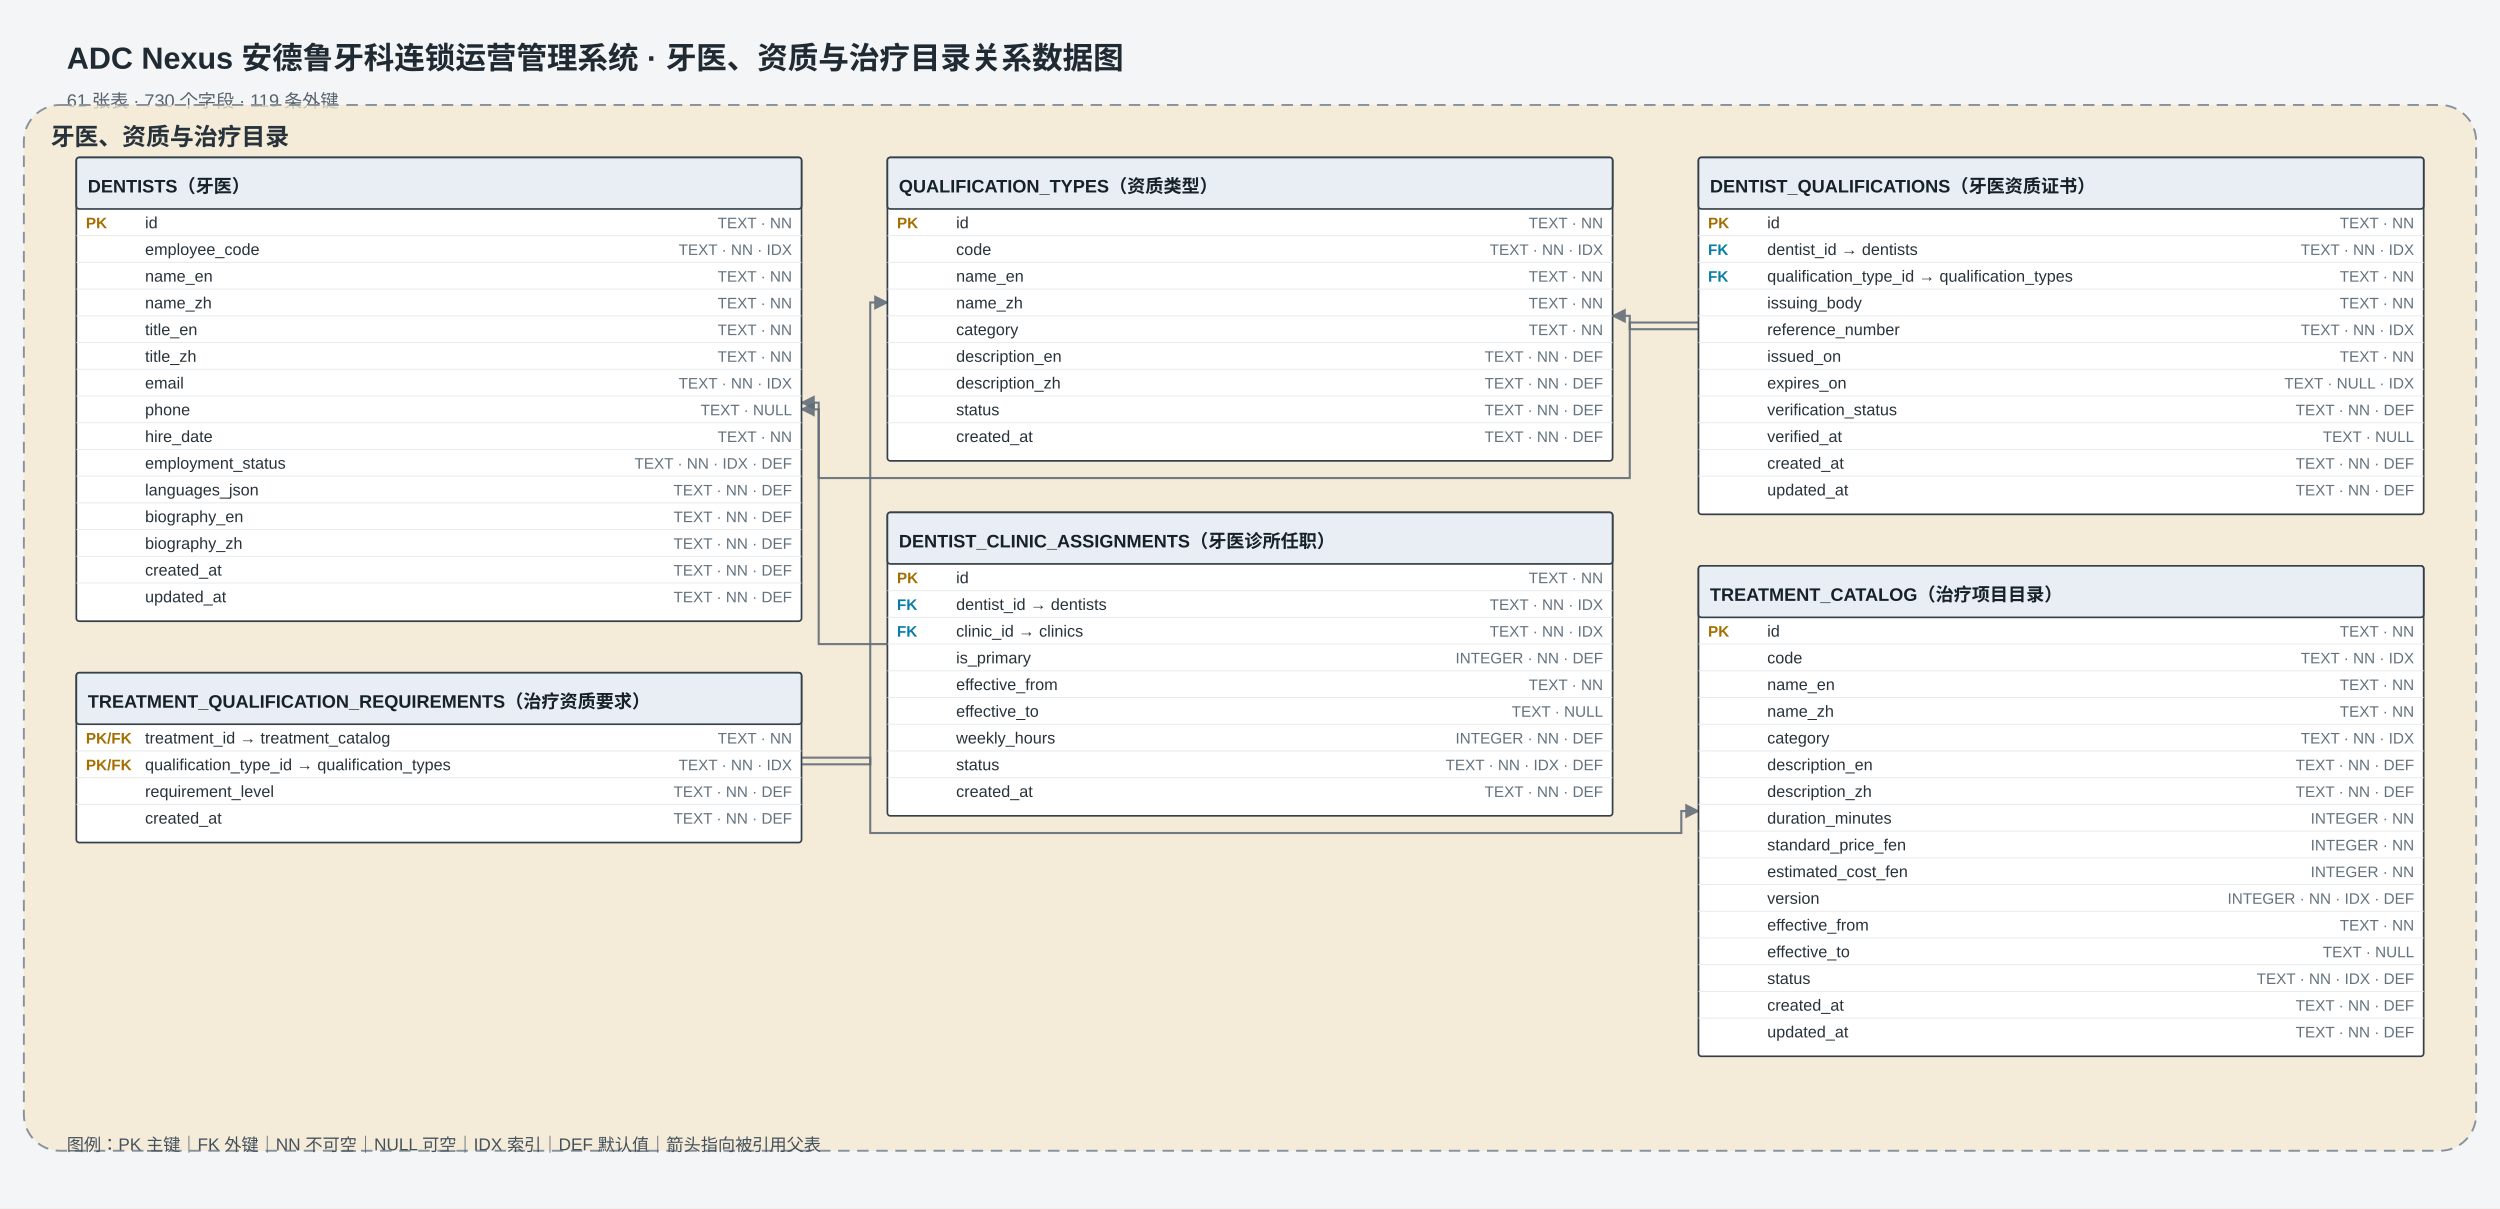
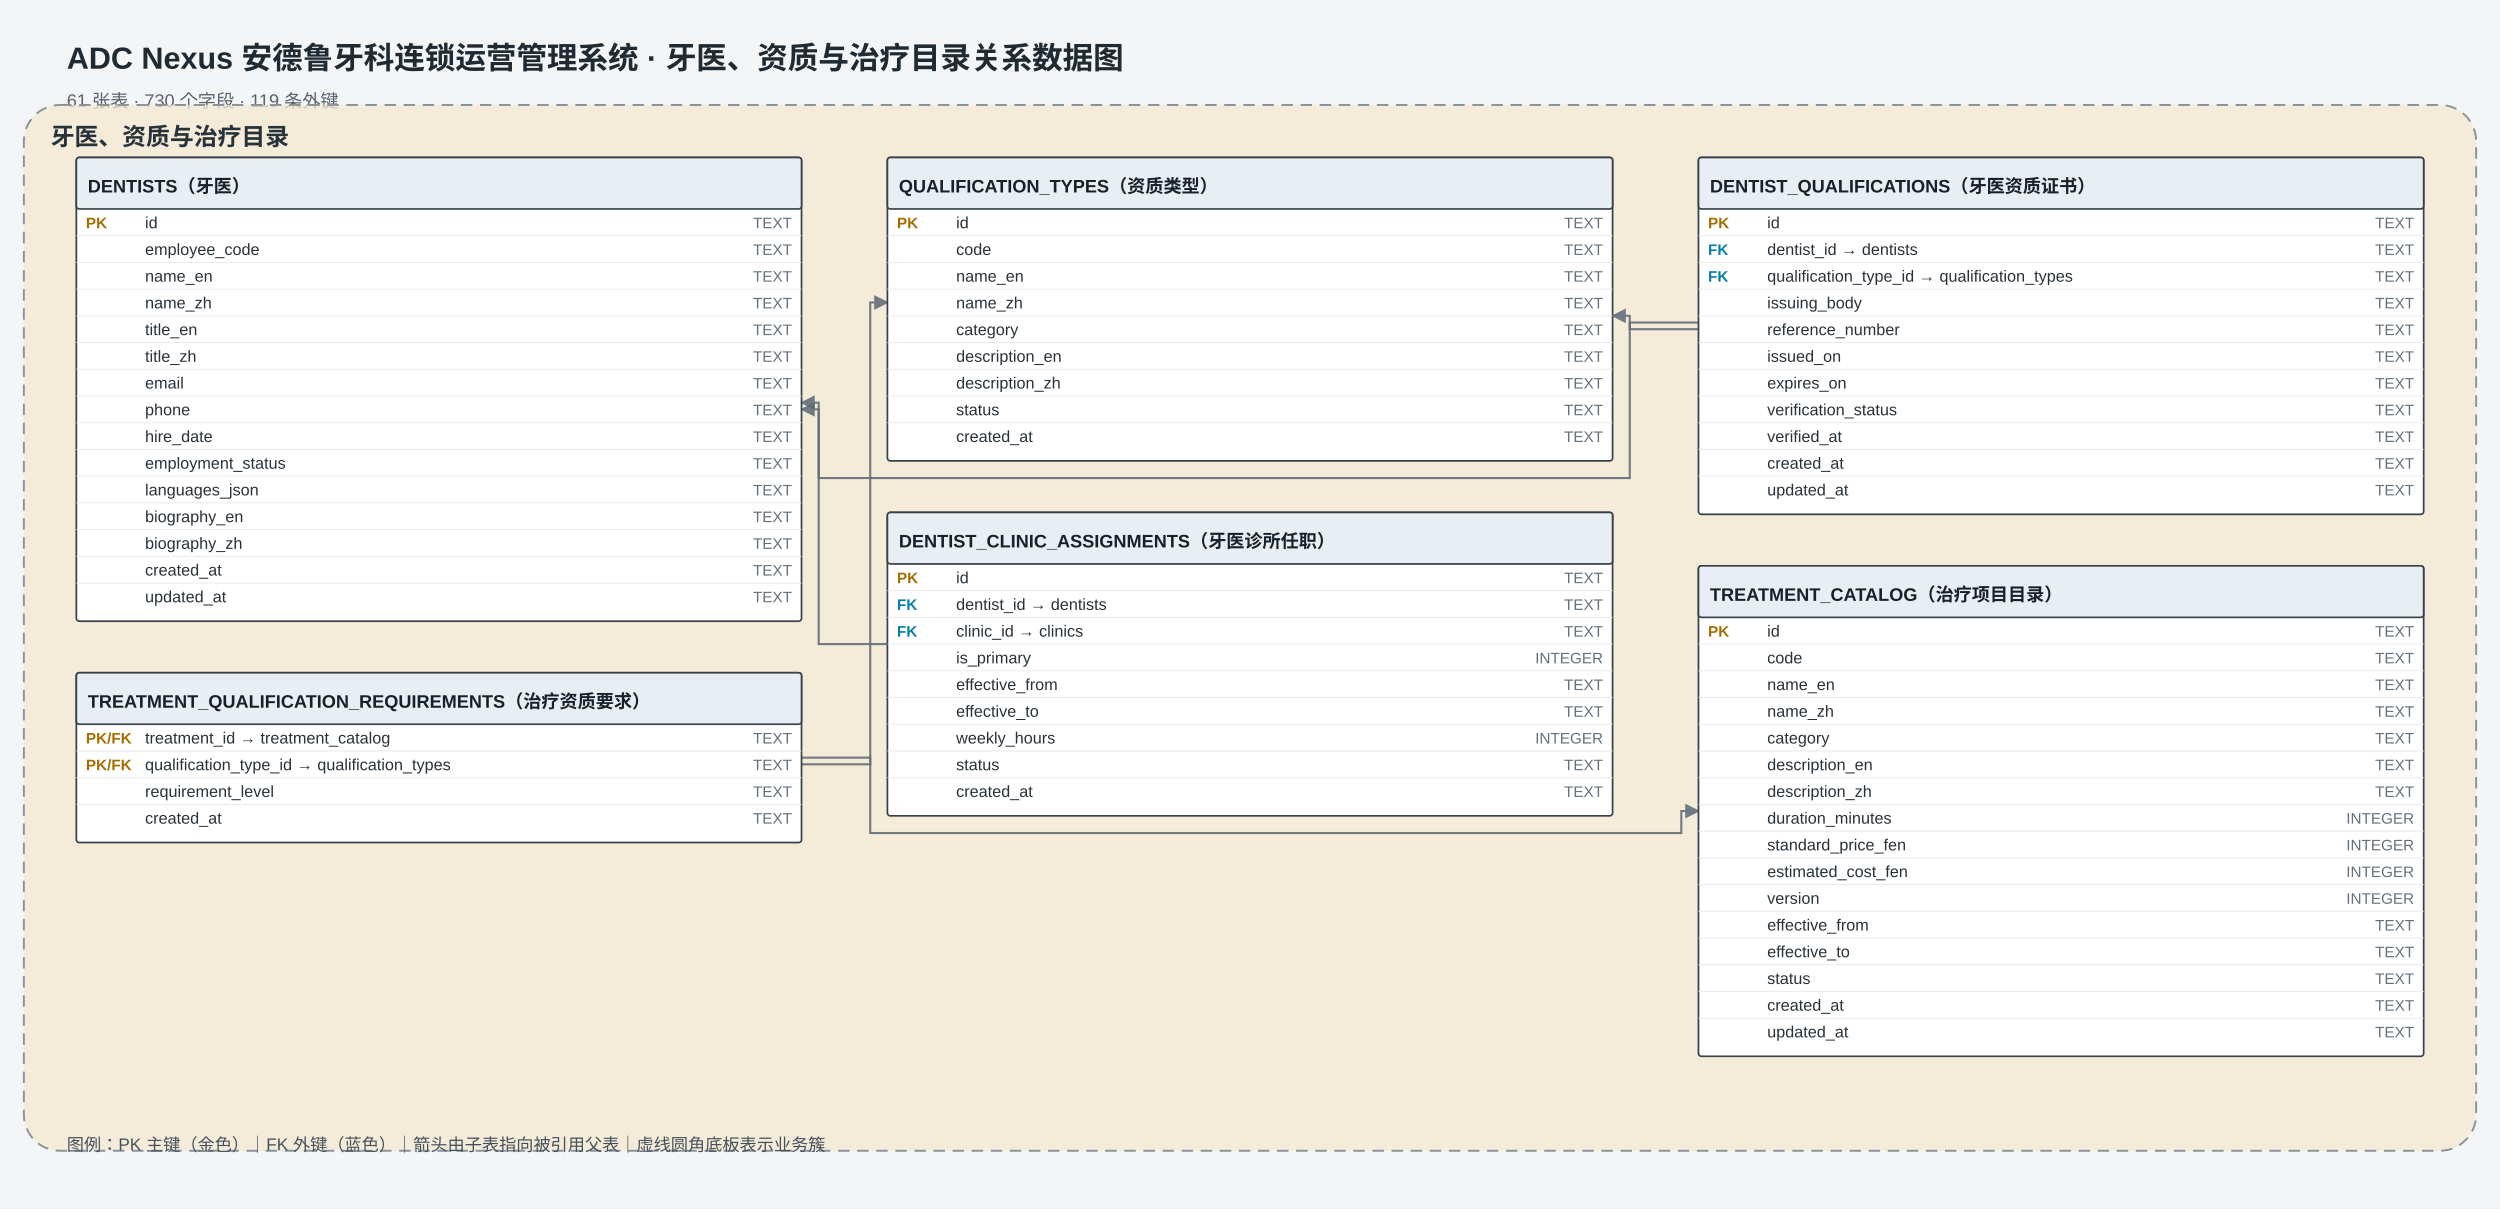
<svg xmlns="http://www.w3.org/2000/svg" width="2620px" height="1266px" viewBox="0 0 2620 1266">
  <defs>
    <marker id="arrow" viewBox="0 0 10 10" refX="9" refY="5" markerWidth="7" markerHeight="7" orient="auto-start-reverse">
      <path d="M 0 0 L 10 5 L 0 10 z" fill="#5F6B76" />
    </marker>
  </defs>
  <rect x="0" y="0" width="2620" height="1266" fill="#F4F5F6" />
  <text x="70.0" y="72.0" font-family="Arial,Microsoft YaHei,sans-serif" font-size="32" font-weight="700" fill="#1F2A33" text-anchor="start">ADC Nexus 安德鲁牙科连锁运营管理系统 · 牙医、资质与治疗目录关系数据图</text>
  <text x="70.0" y="112.0" font-family="Arial,Microsoft YaHei,sans-serif" font-size="19" font-weight="400" fill="#58636D" text-anchor="start">61 张表 · 730 个字段 · 119 条外键</text>
  <rect x="25" y="110" width="2570" height="1096" rx="38" fill="#F5E8CF" fill-opacity="0.72" stroke="#87929B" stroke-width="2" stroke-dasharray="12 8" />
  <text x="53.0" y="152.0" font-family="Arial,Microsoft YaHei,sans-serif" font-size="25" font-weight="700" fill="#27323A" text-anchor="start">牙医、资质与治疗目录</text>
  <polyline points="930.0,675.0 858.0,675.0 858.0,429.0 840.0,429.0" fill="none" stroke="#5F6B76" stroke-width="2.2" opacity=".88" marker-end="url(#arrow)" />
  <polyline points="1780.0,338.0 1708.0,338.0 1708.0,501.0 858.0,501.0 858.0,422.0 840.0,422.0" fill="none" stroke="#5F6B76" stroke-width="2.2" opacity=".88" marker-end="url(#arrow)" />
  <polyline points="1780.0,345.0 1708.0,345.0 1708.0,331.0 1690.0,331.0" fill="none" stroke="#5F6B76" stroke-width="2.2" opacity=".88" marker-end="url(#arrow)" />
  <polyline points="840.0,794.0 912.0,794.0 912.0,873.0 1762.0,873.0 1762.0,850.0 1780.0,850.0" fill="none" stroke="#5F6B76" stroke-width="2.2" opacity=".88" marker-end="url(#arrow)" />
  <polyline points="840.0,801.0 912.0,801.0 912.0,317.0 930.0,317.0" fill="none" stroke="#5F6B76" stroke-width="2.2" opacity=".88" marker-end="url(#arrow)" />
  <rect x="80" y="165" width="760" height="486" rx="3" fill="#FFFFFF" stroke="#35414A" stroke-width="1.8" />
  <rect x="80" y="165" width="760" height="54" rx="3" fill="#E8EEF3" stroke="#35414A" stroke-width="1.8" />
  <text x="92.0" y="201.7" font-family="Arial,Microsoft YaHei,sans-serif" font-size="19" font-weight="700" fill="#172129" text-anchor="start">DENTISTS（牙医）</text>
  <text x="90.0" y="239.2" font-family="Arial,Microsoft YaHei,sans-serif" font-size="16" font-weight="700" fill="#A46F00" text-anchor="start">PK</text>
  <text x="152.0" y="239.2" font-family="Arial,Microsoft YaHei,sans-serif" font-size="17" font-weight="400" fill="#27323A" text-anchor="start">id</text>
-   <text x="830.0" y="239.2" font-family="Arial,Microsoft YaHei,sans-serif" font-size="16" font-weight="400" fill="#62717D" text-anchor="end">TEXT · NN</text>
+   <text x="830.0" y="239.2" font-family="Arial,Microsoft YaHei,sans-serif" font-size="16" font-weight="400" fill="#62717D" text-anchor="end">TEXT</text>
  <line x1="80" y1="247" x2="840" y2="247" stroke="#E6E9EB" stroke-width="1" />
  <text x="152.0" y="267.2" font-family="Arial,Microsoft YaHei,sans-serif" font-size="17" font-weight="400" fill="#27323A" text-anchor="start">employee_code</text>
-   <text x="830.0" y="267.2" font-family="Arial,Microsoft YaHei,sans-serif" font-size="16" font-weight="400" fill="#62717D" text-anchor="end">TEXT · NN · IDX</text>
+   <text x="830.0" y="267.2" font-family="Arial,Microsoft YaHei,sans-serif" font-size="16" font-weight="400" fill="#62717D" text-anchor="end">TEXT</text>
  <line x1="80" y1="275" x2="840" y2="275" stroke="#E6E9EB" stroke-width="1" />
  <text x="152.0" y="295.2" font-family="Arial,Microsoft YaHei,sans-serif" font-size="17" font-weight="400" fill="#27323A" text-anchor="start">name_en</text>
-   <text x="830.0" y="295.2" font-family="Arial,Microsoft YaHei,sans-serif" font-size="16" font-weight="400" fill="#62717D" text-anchor="end">TEXT · NN</text>
+   <text x="830.0" y="295.2" font-family="Arial,Microsoft YaHei,sans-serif" font-size="16" font-weight="400" fill="#62717D" text-anchor="end">TEXT</text>
  <line x1="80" y1="303" x2="840" y2="303" stroke="#E6E9EB" stroke-width="1" />
  <text x="152.0" y="323.2" font-family="Arial,Microsoft YaHei,sans-serif" font-size="17" font-weight="400" fill="#27323A" text-anchor="start">name_zh</text>
-   <text x="830.0" y="323.2" font-family="Arial,Microsoft YaHei,sans-serif" font-size="16" font-weight="400" fill="#62717D" text-anchor="end">TEXT · NN</text>
+   <text x="830.0" y="323.2" font-family="Arial,Microsoft YaHei,sans-serif" font-size="16" font-weight="400" fill="#62717D" text-anchor="end">TEXT</text>
  <line x1="80" y1="331" x2="840" y2="331" stroke="#E6E9EB" stroke-width="1" />
  <text x="152.0" y="351.2" font-family="Arial,Microsoft YaHei,sans-serif" font-size="17" font-weight="400" fill="#27323A" text-anchor="start">title_en</text>
-   <text x="830.0" y="351.2" font-family="Arial,Microsoft YaHei,sans-serif" font-size="16" font-weight="400" fill="#62717D" text-anchor="end">TEXT · NN</text>
+   <text x="830.0" y="351.2" font-family="Arial,Microsoft YaHei,sans-serif" font-size="16" font-weight="400" fill="#62717D" text-anchor="end">TEXT</text>
  <line x1="80" y1="359" x2="840" y2="359" stroke="#E6E9EB" stroke-width="1" />
  <text x="152.0" y="379.2" font-family="Arial,Microsoft YaHei,sans-serif" font-size="17" font-weight="400" fill="#27323A" text-anchor="start">title_zh</text>
-   <text x="830.0" y="379.2" font-family="Arial,Microsoft YaHei,sans-serif" font-size="16" font-weight="400" fill="#62717D" text-anchor="end">TEXT · NN</text>
+   <text x="830.0" y="379.2" font-family="Arial,Microsoft YaHei,sans-serif" font-size="16" font-weight="400" fill="#62717D" text-anchor="end">TEXT</text>
  <line x1="80" y1="387" x2="840" y2="387" stroke="#E6E9EB" stroke-width="1" />
  <text x="152.0" y="407.2" font-family="Arial,Microsoft YaHei,sans-serif" font-size="17" font-weight="400" fill="#27323A" text-anchor="start">email</text>
-   <text x="830.0" y="407.2" font-family="Arial,Microsoft YaHei,sans-serif" font-size="16" font-weight="400" fill="#62717D" text-anchor="end">TEXT · NN · IDX</text>
+   <text x="830.0" y="407.2" font-family="Arial,Microsoft YaHei,sans-serif" font-size="16" font-weight="400" fill="#62717D" text-anchor="end">TEXT</text>
  <line x1="80" y1="415" x2="840" y2="415" stroke="#E6E9EB" stroke-width="1" />
  <text x="152.0" y="435.2" font-family="Arial,Microsoft YaHei,sans-serif" font-size="17" font-weight="400" fill="#27323A" text-anchor="start">phone</text>
-   <text x="830.0" y="435.2" font-family="Arial,Microsoft YaHei,sans-serif" font-size="16" font-weight="400" fill="#62717D" text-anchor="end">TEXT · NULL</text>
+   <text x="830.0" y="435.2" font-family="Arial,Microsoft YaHei,sans-serif" font-size="16" font-weight="400" fill="#62717D" text-anchor="end">TEXT</text>
  <line x1="80" y1="443" x2="840" y2="443" stroke="#E6E9EB" stroke-width="1" />
  <text x="152.0" y="463.2" font-family="Arial,Microsoft YaHei,sans-serif" font-size="17" font-weight="400" fill="#27323A" text-anchor="start">hire_date</text>
-   <text x="830.0" y="463.2" font-family="Arial,Microsoft YaHei,sans-serif" font-size="16" font-weight="400" fill="#62717D" text-anchor="end">TEXT · NN</text>
+   <text x="830.0" y="463.2" font-family="Arial,Microsoft YaHei,sans-serif" font-size="16" font-weight="400" fill="#62717D" text-anchor="end">TEXT</text>
  <line x1="80" y1="471" x2="840" y2="471" stroke="#E6E9EB" stroke-width="1" />
  <text x="152.0" y="491.2" font-family="Arial,Microsoft YaHei,sans-serif" font-size="17" font-weight="400" fill="#27323A" text-anchor="start">employment_status</text>
-   <text x="830.0" y="491.2" font-family="Arial,Microsoft YaHei,sans-serif" font-size="16" font-weight="400" fill="#62717D" text-anchor="end">TEXT · NN · IDX · DEF</text>
+   <text x="830.0" y="491.2" font-family="Arial,Microsoft YaHei,sans-serif" font-size="16" font-weight="400" fill="#62717D" text-anchor="end">TEXT</text>
  <line x1="80" y1="499" x2="840" y2="499" stroke="#E6E9EB" stroke-width="1" />
  <text x="152.0" y="519.2" font-family="Arial,Microsoft YaHei,sans-serif" font-size="17" font-weight="400" fill="#27323A" text-anchor="start">languages_json</text>
-   <text x="830.0" y="519.2" font-family="Arial,Microsoft YaHei,sans-serif" font-size="16" font-weight="400" fill="#62717D" text-anchor="end">TEXT · NN · DEF</text>
+   <text x="830.0" y="519.2" font-family="Arial,Microsoft YaHei,sans-serif" font-size="16" font-weight="400" fill="#62717D" text-anchor="end">TEXT</text>
  <line x1="80" y1="527" x2="840" y2="527" stroke="#E6E9EB" stroke-width="1" />
  <text x="152.0" y="547.2" font-family="Arial,Microsoft YaHei,sans-serif" font-size="17" font-weight="400" fill="#27323A" text-anchor="start">biography_en</text>
-   <text x="830.0" y="547.2" font-family="Arial,Microsoft YaHei,sans-serif" font-size="16" font-weight="400" fill="#62717D" text-anchor="end">TEXT · NN · DEF</text>
+   <text x="830.0" y="547.2" font-family="Arial,Microsoft YaHei,sans-serif" font-size="16" font-weight="400" fill="#62717D" text-anchor="end">TEXT</text>
  <line x1="80" y1="555" x2="840" y2="555" stroke="#E6E9EB" stroke-width="1" />
  <text x="152.0" y="575.2" font-family="Arial,Microsoft YaHei,sans-serif" font-size="17" font-weight="400" fill="#27323A" text-anchor="start">biography_zh</text>
-   <text x="830.0" y="575.2" font-family="Arial,Microsoft YaHei,sans-serif" font-size="16" font-weight="400" fill="#62717D" text-anchor="end">TEXT · NN · DEF</text>
+   <text x="830.0" y="575.2" font-family="Arial,Microsoft YaHei,sans-serif" font-size="16" font-weight="400" fill="#62717D" text-anchor="end">TEXT</text>
  <line x1="80" y1="583" x2="840" y2="583" stroke="#E6E9EB" stroke-width="1" />
  <text x="152.0" y="603.2" font-family="Arial,Microsoft YaHei,sans-serif" font-size="17" font-weight="400" fill="#27323A" text-anchor="start">created_at</text>
-   <text x="830.0" y="603.2" font-family="Arial,Microsoft YaHei,sans-serif" font-size="16" font-weight="400" fill="#62717D" text-anchor="end">TEXT · NN · DEF</text>
+   <text x="830.0" y="603.2" font-family="Arial,Microsoft YaHei,sans-serif" font-size="16" font-weight="400" fill="#62717D" text-anchor="end">TEXT</text>
  <line x1="80" y1="611" x2="840" y2="611" stroke="#E6E9EB" stroke-width="1" />
  <text x="152.0" y="631.2" font-family="Arial,Microsoft YaHei,sans-serif" font-size="17" font-weight="400" fill="#27323A" text-anchor="start">updated_at</text>
-   <text x="830.0" y="631.2" font-family="Arial,Microsoft YaHei,sans-serif" font-size="16" font-weight="400" fill="#62717D" text-anchor="end">TEXT · NN · DEF</text>
+   <text x="830.0" y="631.2" font-family="Arial,Microsoft YaHei,sans-serif" font-size="16" font-weight="400" fill="#62717D" text-anchor="end">TEXT</text>
  <rect x="930" y="165" width="760" height="318" rx="3" fill="#FFFFFF" stroke="#35414A" stroke-width="1.8" />
  <rect x="930" y="165" width="760" height="54" rx="3" fill="#E8EEF3" stroke="#35414A" stroke-width="1.8" />
  <text x="942.0" y="201.7" font-family="Arial,Microsoft YaHei,sans-serif" font-size="19" font-weight="700" fill="#172129" text-anchor="start">QUALIFICATION_TYPES（资质类型）</text>
  <text x="940.0" y="239.2" font-family="Arial,Microsoft YaHei,sans-serif" font-size="16" font-weight="700" fill="#A46F00" text-anchor="start">PK</text>
  <text x="1002.0" y="239.2" font-family="Arial,Microsoft YaHei,sans-serif" font-size="17" font-weight="400" fill="#27323A" text-anchor="start">id</text>
-   <text x="1680.0" y="239.2" font-family="Arial,Microsoft YaHei,sans-serif" font-size="16" font-weight="400" fill="#62717D" text-anchor="end">TEXT · NN</text>
+   <text x="1680.0" y="239.2" font-family="Arial,Microsoft YaHei,sans-serif" font-size="16" font-weight="400" fill="#62717D" text-anchor="end">TEXT</text>
  <line x1="930" y1="247" x2="1690" y2="247" stroke="#E6E9EB" stroke-width="1" />
  <text x="1002.0" y="267.2" font-family="Arial,Microsoft YaHei,sans-serif" font-size="17" font-weight="400" fill="#27323A" text-anchor="start">code</text>
-   <text x="1680.0" y="267.2" font-family="Arial,Microsoft YaHei,sans-serif" font-size="16" font-weight="400" fill="#62717D" text-anchor="end">TEXT · NN · IDX</text>
+   <text x="1680.0" y="267.2" font-family="Arial,Microsoft YaHei,sans-serif" font-size="16" font-weight="400" fill="#62717D" text-anchor="end">TEXT</text>
  <line x1="930" y1="275" x2="1690" y2="275" stroke="#E6E9EB" stroke-width="1" />
  <text x="1002.0" y="295.2" font-family="Arial,Microsoft YaHei,sans-serif" font-size="17" font-weight="400" fill="#27323A" text-anchor="start">name_en</text>
-   <text x="1680.0" y="295.2" font-family="Arial,Microsoft YaHei,sans-serif" font-size="16" font-weight="400" fill="#62717D" text-anchor="end">TEXT · NN</text>
+   <text x="1680.0" y="295.2" font-family="Arial,Microsoft YaHei,sans-serif" font-size="16" font-weight="400" fill="#62717D" text-anchor="end">TEXT</text>
  <line x1="930" y1="303" x2="1690" y2="303" stroke="#E6E9EB" stroke-width="1" />
  <text x="1002.0" y="323.2" font-family="Arial,Microsoft YaHei,sans-serif" font-size="17" font-weight="400" fill="#27323A" text-anchor="start">name_zh</text>
-   <text x="1680.0" y="323.2" font-family="Arial,Microsoft YaHei,sans-serif" font-size="16" font-weight="400" fill="#62717D" text-anchor="end">TEXT · NN</text>
+   <text x="1680.0" y="323.2" font-family="Arial,Microsoft YaHei,sans-serif" font-size="16" font-weight="400" fill="#62717D" text-anchor="end">TEXT</text>
  <line x1="930" y1="331" x2="1690" y2="331" stroke="#E6E9EB" stroke-width="1" />
  <text x="1002.0" y="351.2" font-family="Arial,Microsoft YaHei,sans-serif" font-size="17" font-weight="400" fill="#27323A" text-anchor="start">category</text>
-   <text x="1680.0" y="351.2" font-family="Arial,Microsoft YaHei,sans-serif" font-size="16" font-weight="400" fill="#62717D" text-anchor="end">TEXT · NN</text>
+   <text x="1680.0" y="351.2" font-family="Arial,Microsoft YaHei,sans-serif" font-size="16" font-weight="400" fill="#62717D" text-anchor="end">TEXT</text>
  <line x1="930" y1="359" x2="1690" y2="359" stroke="#E6E9EB" stroke-width="1" />
  <text x="1002.0" y="379.2" font-family="Arial,Microsoft YaHei,sans-serif" font-size="17" font-weight="400" fill="#27323A" text-anchor="start">description_en</text>
-   <text x="1680.0" y="379.2" font-family="Arial,Microsoft YaHei,sans-serif" font-size="16" font-weight="400" fill="#62717D" text-anchor="end">TEXT · NN · DEF</text>
+   <text x="1680.0" y="379.2" font-family="Arial,Microsoft YaHei,sans-serif" font-size="16" font-weight="400" fill="#62717D" text-anchor="end">TEXT</text>
  <line x1="930" y1="387" x2="1690" y2="387" stroke="#E6E9EB" stroke-width="1" />
  <text x="1002.0" y="407.2" font-family="Arial,Microsoft YaHei,sans-serif" font-size="17" font-weight="400" fill="#27323A" text-anchor="start">description_zh</text>
-   <text x="1680.0" y="407.2" font-family="Arial,Microsoft YaHei,sans-serif" font-size="16" font-weight="400" fill="#62717D" text-anchor="end">TEXT · NN · DEF</text>
+   <text x="1680.0" y="407.2" font-family="Arial,Microsoft YaHei,sans-serif" font-size="16" font-weight="400" fill="#62717D" text-anchor="end">TEXT</text>
  <line x1="930" y1="415" x2="1690" y2="415" stroke="#E6E9EB" stroke-width="1" />
  <text x="1002.0" y="435.2" font-family="Arial,Microsoft YaHei,sans-serif" font-size="17" font-weight="400" fill="#27323A" text-anchor="start">status</text>
-   <text x="1680.0" y="435.2" font-family="Arial,Microsoft YaHei,sans-serif" font-size="16" font-weight="400" fill="#62717D" text-anchor="end">TEXT · NN · DEF</text>
+   <text x="1680.0" y="435.2" font-family="Arial,Microsoft YaHei,sans-serif" font-size="16" font-weight="400" fill="#62717D" text-anchor="end">TEXT</text>
  <line x1="930" y1="443" x2="1690" y2="443" stroke="#E6E9EB" stroke-width="1" />
  <text x="1002.0" y="463.2" font-family="Arial,Microsoft YaHei,sans-serif" font-size="17" font-weight="400" fill="#27323A" text-anchor="start">created_at</text>
-   <text x="1680.0" y="463.2" font-family="Arial,Microsoft YaHei,sans-serif" font-size="16" font-weight="400" fill="#62717D" text-anchor="end">TEXT · NN · DEF</text>
+   <text x="1680.0" y="463.2" font-family="Arial,Microsoft YaHei,sans-serif" font-size="16" font-weight="400" fill="#62717D" text-anchor="end">TEXT</text>
  <rect x="1780" y="165" width="760" height="374" rx="3" fill="#FFFFFF" stroke="#35414A" stroke-width="1.8" />
  <rect x="1780" y="165" width="760" height="54" rx="3" fill="#E8EEF3" stroke="#35414A" stroke-width="1.8" />
  <text x="1792.0" y="201.7" font-family="Arial,Microsoft YaHei,sans-serif" font-size="19" font-weight="700" fill="#172129" text-anchor="start">DENTIST_QUALIFICATIONS（牙医资质证书）</text>
  <text x="1790.0" y="239.2" font-family="Arial,Microsoft YaHei,sans-serif" font-size="16" font-weight="700" fill="#A46F00" text-anchor="start">PK</text>
  <text x="1852.0" y="239.2" font-family="Arial,Microsoft YaHei,sans-serif" font-size="17" font-weight="400" fill="#27323A" text-anchor="start">id</text>
-   <text x="2530.0" y="239.2" font-family="Arial,Microsoft YaHei,sans-serif" font-size="16" font-weight="400" fill="#62717D" text-anchor="end">TEXT · NN</text>
+   <text x="2530.0" y="239.2" font-family="Arial,Microsoft YaHei,sans-serif" font-size="16" font-weight="400" fill="#62717D" text-anchor="end">TEXT</text>
  <line x1="1780" y1="247" x2="2540" y2="247" stroke="#E6E9EB" stroke-width="1" />
  <text x="1790.0" y="267.2" font-family="Arial,Microsoft YaHei,sans-serif" font-size="16" font-weight="700" fill="#087EA4" text-anchor="start">FK</text>
  <text x="1852.0" y="267.2" font-family="Arial,Microsoft YaHei,sans-serif" font-size="17" font-weight="400" fill="#27323A" text-anchor="start">dentist_id → dentists</text>
-   <text x="2530.0" y="267.2" font-family="Arial,Microsoft YaHei,sans-serif" font-size="16" font-weight="400" fill="#62717D" text-anchor="end">TEXT · NN · IDX</text>
+   <text x="2530.0" y="267.2" font-family="Arial,Microsoft YaHei,sans-serif" font-size="16" font-weight="400" fill="#62717D" text-anchor="end">TEXT</text>
  <line x1="1780" y1="275" x2="2540" y2="275" stroke="#E6E9EB" stroke-width="1" />
  <text x="1790.0" y="295.2" font-family="Arial,Microsoft YaHei,sans-serif" font-size="16" font-weight="700" fill="#087EA4" text-anchor="start">FK</text>
  <text x="1852.0" y="295.2" font-family="Arial,Microsoft YaHei,sans-serif" font-size="17" font-weight="400" fill="#27323A" text-anchor="start">qualification_type_id → qualification_types</text>
-   <text x="2530.0" y="295.2" font-family="Arial,Microsoft YaHei,sans-serif" font-size="16" font-weight="400" fill="#62717D" text-anchor="end">TEXT · NN</text>
+   <text x="2530.0" y="295.2" font-family="Arial,Microsoft YaHei,sans-serif" font-size="16" font-weight="400" fill="#62717D" text-anchor="end">TEXT</text>
  <line x1="1780" y1="303" x2="2540" y2="303" stroke="#E6E9EB" stroke-width="1" />
  <text x="1852.0" y="323.2" font-family="Arial,Microsoft YaHei,sans-serif" font-size="17" font-weight="400" fill="#27323A" text-anchor="start">issuing_body</text>
-   <text x="2530.0" y="323.2" font-family="Arial,Microsoft YaHei,sans-serif" font-size="16" font-weight="400" fill="#62717D" text-anchor="end">TEXT · NN</text>
+   <text x="2530.0" y="323.2" font-family="Arial,Microsoft YaHei,sans-serif" font-size="16" font-weight="400" fill="#62717D" text-anchor="end">TEXT</text>
  <line x1="1780" y1="331" x2="2540" y2="331" stroke="#E6E9EB" stroke-width="1" />
  <text x="1852.0" y="351.2" font-family="Arial,Microsoft YaHei,sans-serif" font-size="17" font-weight="400" fill="#27323A" text-anchor="start">reference_number</text>
-   <text x="2530.0" y="351.2" font-family="Arial,Microsoft YaHei,sans-serif" font-size="16" font-weight="400" fill="#62717D" text-anchor="end">TEXT · NN · IDX</text>
+   <text x="2530.0" y="351.2" font-family="Arial,Microsoft YaHei,sans-serif" font-size="16" font-weight="400" fill="#62717D" text-anchor="end">TEXT</text>
  <line x1="1780" y1="359" x2="2540" y2="359" stroke="#E6E9EB" stroke-width="1" />
  <text x="1852.0" y="379.2" font-family="Arial,Microsoft YaHei,sans-serif" font-size="17" font-weight="400" fill="#27323A" text-anchor="start">issued_on</text>
-   <text x="2530.0" y="379.2" font-family="Arial,Microsoft YaHei,sans-serif" font-size="16" font-weight="400" fill="#62717D" text-anchor="end">TEXT · NN</text>
+   <text x="2530.0" y="379.2" font-family="Arial,Microsoft YaHei,sans-serif" font-size="16" font-weight="400" fill="#62717D" text-anchor="end">TEXT</text>
  <line x1="1780" y1="387" x2="2540" y2="387" stroke="#E6E9EB" stroke-width="1" />
  <text x="1852.0" y="407.2" font-family="Arial,Microsoft YaHei,sans-serif" font-size="17" font-weight="400" fill="#27323A" text-anchor="start">expires_on</text>
-   <text x="2530.0" y="407.2" font-family="Arial,Microsoft YaHei,sans-serif" font-size="16" font-weight="400" fill="#62717D" text-anchor="end">TEXT · NULL · IDX</text>
+   <text x="2530.0" y="407.2" font-family="Arial,Microsoft YaHei,sans-serif" font-size="16" font-weight="400" fill="#62717D" text-anchor="end">TEXT</text>
  <line x1="1780" y1="415" x2="2540" y2="415" stroke="#E6E9EB" stroke-width="1" />
  <text x="1852.0" y="435.2" font-family="Arial,Microsoft YaHei,sans-serif" font-size="17" font-weight="400" fill="#27323A" text-anchor="start">verification_status</text>
-   <text x="2530.0" y="435.2" font-family="Arial,Microsoft YaHei,sans-serif" font-size="16" font-weight="400" fill="#62717D" text-anchor="end">TEXT · NN · DEF</text>
+   <text x="2530.0" y="435.2" font-family="Arial,Microsoft YaHei,sans-serif" font-size="16" font-weight="400" fill="#62717D" text-anchor="end">TEXT</text>
  <line x1="1780" y1="443" x2="2540" y2="443" stroke="#E6E9EB" stroke-width="1" />
  <text x="1852.0" y="463.2" font-family="Arial,Microsoft YaHei,sans-serif" font-size="17" font-weight="400" fill="#27323A" text-anchor="start">verified_at</text>
-   <text x="2530.0" y="463.2" font-family="Arial,Microsoft YaHei,sans-serif" font-size="16" font-weight="400" fill="#62717D" text-anchor="end">TEXT · NULL</text>
+   <text x="2530.0" y="463.2" font-family="Arial,Microsoft YaHei,sans-serif" font-size="16" font-weight="400" fill="#62717D" text-anchor="end">TEXT</text>
  <line x1="1780" y1="471" x2="2540" y2="471" stroke="#E6E9EB" stroke-width="1" />
  <text x="1852.0" y="491.2" font-family="Arial,Microsoft YaHei,sans-serif" font-size="17" font-weight="400" fill="#27323A" text-anchor="start">created_at</text>
-   <text x="2530.0" y="491.2" font-family="Arial,Microsoft YaHei,sans-serif" font-size="16" font-weight="400" fill="#62717D" text-anchor="end">TEXT · NN · DEF</text>
+   <text x="2530.0" y="491.2" font-family="Arial,Microsoft YaHei,sans-serif" font-size="16" font-weight="400" fill="#62717D" text-anchor="end">TEXT</text>
  <line x1="1780" y1="499" x2="2540" y2="499" stroke="#E6E9EB" stroke-width="1" />
  <text x="1852.0" y="519.2" font-family="Arial,Microsoft YaHei,sans-serif" font-size="17" font-weight="400" fill="#27323A" text-anchor="start">updated_at</text>
-   <text x="2530.0" y="519.2" font-family="Arial,Microsoft YaHei,sans-serif" font-size="16" font-weight="400" fill="#62717D" text-anchor="end">TEXT · NN · DEF</text>
+   <text x="2530.0" y="519.2" font-family="Arial,Microsoft YaHei,sans-serif" font-size="16" font-weight="400" fill="#62717D" text-anchor="end">TEXT</text>
  <rect x="930" y="537" width="760" height="318" rx="3" fill="#FFFFFF" stroke="#35414A" stroke-width="1.8" />
  <rect x="930" y="537" width="760" height="54" rx="3" fill="#E8EEF3" stroke="#35414A" stroke-width="1.8" />
  <text x="942.0" y="573.7" font-family="Arial,Microsoft YaHei,sans-serif" font-size="19" font-weight="700" fill="#172129" text-anchor="start">DENTIST_CLINIC_ASSIGNMENTS（牙医诊所任职）</text>
  <text x="940.0" y="611.2" font-family="Arial,Microsoft YaHei,sans-serif" font-size="16" font-weight="700" fill="#A46F00" text-anchor="start">PK</text>
  <text x="1002.0" y="611.2" font-family="Arial,Microsoft YaHei,sans-serif" font-size="17" font-weight="400" fill="#27323A" text-anchor="start">id</text>
-   <text x="1680.0" y="611.2" font-family="Arial,Microsoft YaHei,sans-serif" font-size="16" font-weight="400" fill="#62717D" text-anchor="end">TEXT · NN</text>
+   <text x="1680.0" y="611.2" font-family="Arial,Microsoft YaHei,sans-serif" font-size="16" font-weight="400" fill="#62717D" text-anchor="end">TEXT</text>
  <line x1="930" y1="619" x2="1690" y2="619" stroke="#E6E9EB" stroke-width="1" />
  <text x="940.0" y="639.2" font-family="Arial,Microsoft YaHei,sans-serif" font-size="16" font-weight="700" fill="#087EA4" text-anchor="start">FK</text>
  <text x="1002.0" y="639.2" font-family="Arial,Microsoft YaHei,sans-serif" font-size="17" font-weight="400" fill="#27323A" text-anchor="start">dentist_id → dentists</text>
-   <text x="1680.0" y="639.2" font-family="Arial,Microsoft YaHei,sans-serif" font-size="16" font-weight="400" fill="#62717D" text-anchor="end">TEXT · NN · IDX</text>
+   <text x="1680.0" y="639.2" font-family="Arial,Microsoft YaHei,sans-serif" font-size="16" font-weight="400" fill="#62717D" text-anchor="end">TEXT</text>
  <line x1="930" y1="647" x2="1690" y2="647" stroke="#E6E9EB" stroke-width="1" />
  <text x="940.0" y="667.2" font-family="Arial,Microsoft YaHei,sans-serif" font-size="16" font-weight="700" fill="#087EA4" text-anchor="start">FK</text>
  <text x="1002.0" y="667.2" font-family="Arial,Microsoft YaHei,sans-serif" font-size="17" font-weight="400" fill="#27323A" text-anchor="start">clinic_id → clinics</text>
-   <text x="1680.0" y="667.2" font-family="Arial,Microsoft YaHei,sans-serif" font-size="16" font-weight="400" fill="#62717D" text-anchor="end">TEXT · NN · IDX</text>
+   <text x="1680.0" y="667.2" font-family="Arial,Microsoft YaHei,sans-serif" font-size="16" font-weight="400" fill="#62717D" text-anchor="end">TEXT</text>
  <line x1="930" y1="675" x2="1690" y2="675" stroke="#E6E9EB" stroke-width="1" />
  <text x="1002.0" y="695.2" font-family="Arial,Microsoft YaHei,sans-serif" font-size="17" font-weight="400" fill="#27323A" text-anchor="start">is_primary</text>
-   <text x="1680.0" y="695.2" font-family="Arial,Microsoft YaHei,sans-serif" font-size="16" font-weight="400" fill="#62717D" text-anchor="end">INTEGER · NN · DEF</text>
+   <text x="1680.0" y="695.2" font-family="Arial,Microsoft YaHei,sans-serif" font-size="16" font-weight="400" fill="#62717D" text-anchor="end">INTEGER</text>
  <line x1="930" y1="703" x2="1690" y2="703" stroke="#E6E9EB" stroke-width="1" />
  <text x="1002.0" y="723.2" font-family="Arial,Microsoft YaHei,sans-serif" font-size="17" font-weight="400" fill="#27323A" text-anchor="start">effective_from</text>
-   <text x="1680.0" y="723.2" font-family="Arial,Microsoft YaHei,sans-serif" font-size="16" font-weight="400" fill="#62717D" text-anchor="end">TEXT · NN</text>
+   <text x="1680.0" y="723.2" font-family="Arial,Microsoft YaHei,sans-serif" font-size="16" font-weight="400" fill="#62717D" text-anchor="end">TEXT</text>
  <line x1="930" y1="731" x2="1690" y2="731" stroke="#E6E9EB" stroke-width="1" />
  <text x="1002.0" y="751.2" font-family="Arial,Microsoft YaHei,sans-serif" font-size="17" font-weight="400" fill="#27323A" text-anchor="start">effective_to</text>
-   <text x="1680.0" y="751.2" font-family="Arial,Microsoft YaHei,sans-serif" font-size="16" font-weight="400" fill="#62717D" text-anchor="end">TEXT · NULL</text>
+   <text x="1680.0" y="751.2" font-family="Arial,Microsoft YaHei,sans-serif" font-size="16" font-weight="400" fill="#62717D" text-anchor="end">TEXT</text>
  <line x1="930" y1="759" x2="1690" y2="759" stroke="#E6E9EB" stroke-width="1" />
  <text x="1002.0" y="779.2" font-family="Arial,Microsoft YaHei,sans-serif" font-size="17" font-weight="400" fill="#27323A" text-anchor="start">weekly_hours</text>
-   <text x="1680.0" y="779.2" font-family="Arial,Microsoft YaHei,sans-serif" font-size="16" font-weight="400" fill="#62717D" text-anchor="end">INTEGER · NN · DEF</text>
+   <text x="1680.0" y="779.2" font-family="Arial,Microsoft YaHei,sans-serif" font-size="16" font-weight="400" fill="#62717D" text-anchor="end">INTEGER</text>
  <line x1="930" y1="787" x2="1690" y2="787" stroke="#E6E9EB" stroke-width="1" />
  <text x="1002.0" y="807.2" font-family="Arial,Microsoft YaHei,sans-serif" font-size="17" font-weight="400" fill="#27323A" text-anchor="start">status</text>
-   <text x="1680.0" y="807.2" font-family="Arial,Microsoft YaHei,sans-serif" font-size="16" font-weight="400" fill="#62717D" text-anchor="end">TEXT · NN · IDX · DEF</text>
+   <text x="1680.0" y="807.2" font-family="Arial,Microsoft YaHei,sans-serif" font-size="16" font-weight="400" fill="#62717D" text-anchor="end">TEXT</text>
  <line x1="930" y1="815" x2="1690" y2="815" stroke="#E6E9EB" stroke-width="1" />
  <text x="1002.0" y="835.2" font-family="Arial,Microsoft YaHei,sans-serif" font-size="17" font-weight="400" fill="#27323A" text-anchor="start">created_at</text>
-   <text x="1680.0" y="835.2" font-family="Arial,Microsoft YaHei,sans-serif" font-size="16" font-weight="400" fill="#62717D" text-anchor="end">TEXT · NN · DEF</text>
+   <text x="1680.0" y="835.2" font-family="Arial,Microsoft YaHei,sans-serif" font-size="16" font-weight="400" fill="#62717D" text-anchor="end">TEXT</text>
  <rect x="1780" y="593" width="760" height="514" rx="3" fill="#FFFFFF" stroke="#35414A" stroke-width="1.8" />
  <rect x="1780" y="593" width="760" height="54" rx="3" fill="#E8EEF3" stroke="#35414A" stroke-width="1.8" />
  <text x="1792.0" y="629.7" font-family="Arial,Microsoft YaHei,sans-serif" font-size="19" font-weight="700" fill="#172129" text-anchor="start">TREATMENT_CATALOG（治疗项目目录）</text>
  <text x="1790.0" y="667.2" font-family="Arial,Microsoft YaHei,sans-serif" font-size="16" font-weight="700" fill="#A46F00" text-anchor="start">PK</text>
  <text x="1852.0" y="667.2" font-family="Arial,Microsoft YaHei,sans-serif" font-size="17" font-weight="400" fill="#27323A" text-anchor="start">id</text>
-   <text x="2530.0" y="667.2" font-family="Arial,Microsoft YaHei,sans-serif" font-size="16" font-weight="400" fill="#62717D" text-anchor="end">TEXT · NN</text>
+   <text x="2530.0" y="667.2" font-family="Arial,Microsoft YaHei,sans-serif" font-size="16" font-weight="400" fill="#62717D" text-anchor="end">TEXT</text>
  <line x1="1780" y1="675" x2="2540" y2="675" stroke="#E6E9EB" stroke-width="1" />
  <text x="1852.0" y="695.2" font-family="Arial,Microsoft YaHei,sans-serif" font-size="17" font-weight="400" fill="#27323A" text-anchor="start">code</text>
-   <text x="2530.0" y="695.2" font-family="Arial,Microsoft YaHei,sans-serif" font-size="16" font-weight="400" fill="#62717D" text-anchor="end">TEXT · NN · IDX</text>
+   <text x="2530.0" y="695.2" font-family="Arial,Microsoft YaHei,sans-serif" font-size="16" font-weight="400" fill="#62717D" text-anchor="end">TEXT</text>
  <line x1="1780" y1="703" x2="2540" y2="703" stroke="#E6E9EB" stroke-width="1" />
  <text x="1852.0" y="723.2" font-family="Arial,Microsoft YaHei,sans-serif" font-size="17" font-weight="400" fill="#27323A" text-anchor="start">name_en</text>
-   <text x="2530.0" y="723.2" font-family="Arial,Microsoft YaHei,sans-serif" font-size="16" font-weight="400" fill="#62717D" text-anchor="end">TEXT · NN</text>
+   <text x="2530.0" y="723.2" font-family="Arial,Microsoft YaHei,sans-serif" font-size="16" font-weight="400" fill="#62717D" text-anchor="end">TEXT</text>
  <line x1="1780" y1="731" x2="2540" y2="731" stroke="#E6E9EB" stroke-width="1" />
  <text x="1852.0" y="751.2" font-family="Arial,Microsoft YaHei,sans-serif" font-size="17" font-weight="400" fill="#27323A" text-anchor="start">name_zh</text>
-   <text x="2530.0" y="751.2" font-family="Arial,Microsoft YaHei,sans-serif" font-size="16" font-weight="400" fill="#62717D" text-anchor="end">TEXT · NN</text>
+   <text x="2530.0" y="751.2" font-family="Arial,Microsoft YaHei,sans-serif" font-size="16" font-weight="400" fill="#62717D" text-anchor="end">TEXT</text>
  <line x1="1780" y1="759" x2="2540" y2="759" stroke="#E6E9EB" stroke-width="1" />
  <text x="1852.0" y="779.2" font-family="Arial,Microsoft YaHei,sans-serif" font-size="17" font-weight="400" fill="#27323A" text-anchor="start">category</text>
-   <text x="2530.0" y="779.2" font-family="Arial,Microsoft YaHei,sans-serif" font-size="16" font-weight="400" fill="#62717D" text-anchor="end">TEXT · NN · IDX</text>
+   <text x="2530.0" y="779.2" font-family="Arial,Microsoft YaHei,sans-serif" font-size="16" font-weight="400" fill="#62717D" text-anchor="end">TEXT</text>
  <line x1="1780" y1="787" x2="2540" y2="787" stroke="#E6E9EB" stroke-width="1" />
  <text x="1852.0" y="807.2" font-family="Arial,Microsoft YaHei,sans-serif" font-size="17" font-weight="400" fill="#27323A" text-anchor="start">description_en</text>
-   <text x="2530.0" y="807.2" font-family="Arial,Microsoft YaHei,sans-serif" font-size="16" font-weight="400" fill="#62717D" text-anchor="end">TEXT · NN · DEF</text>
+   <text x="2530.0" y="807.2" font-family="Arial,Microsoft YaHei,sans-serif" font-size="16" font-weight="400" fill="#62717D" text-anchor="end">TEXT</text>
  <line x1="1780" y1="815" x2="2540" y2="815" stroke="#E6E9EB" stroke-width="1" />
  <text x="1852.0" y="835.2" font-family="Arial,Microsoft YaHei,sans-serif" font-size="17" font-weight="400" fill="#27323A" text-anchor="start">description_zh</text>
-   <text x="2530.0" y="835.2" font-family="Arial,Microsoft YaHei,sans-serif" font-size="16" font-weight="400" fill="#62717D" text-anchor="end">TEXT · NN · DEF</text>
+   <text x="2530.0" y="835.2" font-family="Arial,Microsoft YaHei,sans-serif" font-size="16" font-weight="400" fill="#62717D" text-anchor="end">TEXT</text>
  <line x1="1780" y1="843" x2="2540" y2="843" stroke="#E6E9EB" stroke-width="1" />
  <text x="1852.0" y="863.2" font-family="Arial,Microsoft YaHei,sans-serif" font-size="17" font-weight="400" fill="#27323A" text-anchor="start">duration_minutes</text>
-   <text x="2530.0" y="863.2" font-family="Arial,Microsoft YaHei,sans-serif" font-size="16" font-weight="400" fill="#62717D" text-anchor="end">INTEGER · NN</text>
+   <text x="2530.0" y="863.2" font-family="Arial,Microsoft YaHei,sans-serif" font-size="16" font-weight="400" fill="#62717D" text-anchor="end">INTEGER</text>
  <line x1="1780" y1="871" x2="2540" y2="871" stroke="#E6E9EB" stroke-width="1" />
  <text x="1852.0" y="891.2" font-family="Arial,Microsoft YaHei,sans-serif" font-size="17" font-weight="400" fill="#27323A" text-anchor="start">standard_price_fen</text>
-   <text x="2530.0" y="891.2" font-family="Arial,Microsoft YaHei,sans-serif" font-size="16" font-weight="400" fill="#62717D" text-anchor="end">INTEGER · NN</text>
+   <text x="2530.0" y="891.2" font-family="Arial,Microsoft YaHei,sans-serif" font-size="16" font-weight="400" fill="#62717D" text-anchor="end">INTEGER</text>
  <line x1="1780" y1="899" x2="2540" y2="899" stroke="#E6E9EB" stroke-width="1" />
  <text x="1852.0" y="919.2" font-family="Arial,Microsoft YaHei,sans-serif" font-size="17" font-weight="400" fill="#27323A" text-anchor="start">estimated_cost_fen</text>
-   <text x="2530.0" y="919.2" font-family="Arial,Microsoft YaHei,sans-serif" font-size="16" font-weight="400" fill="#62717D" text-anchor="end">INTEGER · NN</text>
+   <text x="2530.0" y="919.2" font-family="Arial,Microsoft YaHei,sans-serif" font-size="16" font-weight="400" fill="#62717D" text-anchor="end">INTEGER</text>
  <line x1="1780" y1="927" x2="2540" y2="927" stroke="#E6E9EB" stroke-width="1" />
  <text x="1852.0" y="947.2" font-family="Arial,Microsoft YaHei,sans-serif" font-size="17" font-weight="400" fill="#27323A" text-anchor="start">version</text>
-   <text x="2530.0" y="947.2" font-family="Arial,Microsoft YaHei,sans-serif" font-size="16" font-weight="400" fill="#62717D" text-anchor="end">INTEGER · NN · IDX · DEF</text>
+   <text x="2530.0" y="947.2" font-family="Arial,Microsoft YaHei,sans-serif" font-size="16" font-weight="400" fill="#62717D" text-anchor="end">INTEGER</text>
  <line x1="1780" y1="955" x2="2540" y2="955" stroke="#E6E9EB" stroke-width="1" />
  <text x="1852.0" y="975.2" font-family="Arial,Microsoft YaHei,sans-serif" font-size="17" font-weight="400" fill="#27323A" text-anchor="start">effective_from</text>
-   <text x="2530.0" y="975.2" font-family="Arial,Microsoft YaHei,sans-serif" font-size="16" font-weight="400" fill="#62717D" text-anchor="end">TEXT · NN</text>
+   <text x="2530.0" y="975.2" font-family="Arial,Microsoft YaHei,sans-serif" font-size="16" font-weight="400" fill="#62717D" text-anchor="end">TEXT</text>
  <line x1="1780" y1="983" x2="2540" y2="983" stroke="#E6E9EB" stroke-width="1" />
  <text x="1852.0" y="1003.2" font-family="Arial,Microsoft YaHei,sans-serif" font-size="17" font-weight="400" fill="#27323A" text-anchor="start">effective_to</text>
-   <text x="2530.0" y="1003.2" font-family="Arial,Microsoft YaHei,sans-serif" font-size="16" font-weight="400" fill="#62717D" text-anchor="end">TEXT · NULL</text>
+   <text x="2530.0" y="1003.2" font-family="Arial,Microsoft YaHei,sans-serif" font-size="16" font-weight="400" fill="#62717D" text-anchor="end">TEXT</text>
  <line x1="1780" y1="1011" x2="2540" y2="1011" stroke="#E6E9EB" stroke-width="1" />
  <text x="1852.0" y="1031.2" font-family="Arial,Microsoft YaHei,sans-serif" font-size="17" font-weight="400" fill="#27323A" text-anchor="start">status</text>
-   <text x="2530.0" y="1031.2" font-family="Arial,Microsoft YaHei,sans-serif" font-size="16" font-weight="400" fill="#62717D" text-anchor="end">TEXT · NN · IDX · DEF</text>
+   <text x="2530.0" y="1031.2" font-family="Arial,Microsoft YaHei,sans-serif" font-size="16" font-weight="400" fill="#62717D" text-anchor="end">TEXT</text>
  <line x1="1780" y1="1039" x2="2540" y2="1039" stroke="#E6E9EB" stroke-width="1" />
  <text x="1852.0" y="1059.2" font-family="Arial,Microsoft YaHei,sans-serif" font-size="17" font-weight="400" fill="#27323A" text-anchor="start">created_at</text>
-   <text x="2530.0" y="1059.2" font-family="Arial,Microsoft YaHei,sans-serif" font-size="16" font-weight="400" fill="#62717D" text-anchor="end">TEXT · NN · DEF</text>
+   <text x="2530.0" y="1059.2" font-family="Arial,Microsoft YaHei,sans-serif" font-size="16" font-weight="400" fill="#62717D" text-anchor="end">TEXT</text>
  <line x1="1780" y1="1067" x2="2540" y2="1067" stroke="#E6E9EB" stroke-width="1" />
  <text x="1852.0" y="1087.2" font-family="Arial,Microsoft YaHei,sans-serif" font-size="17" font-weight="400" fill="#27323A" text-anchor="start">updated_at</text>
-   <text x="2530.0" y="1087.2" font-family="Arial,Microsoft YaHei,sans-serif" font-size="16" font-weight="400" fill="#62717D" text-anchor="end">TEXT · NN · DEF</text>
+   <text x="2530.0" y="1087.2" font-family="Arial,Microsoft YaHei,sans-serif" font-size="16" font-weight="400" fill="#62717D" text-anchor="end">TEXT</text>
  <rect x="80" y="705" width="760" height="178" rx="3" fill="#FFFFFF" stroke="#35414A" stroke-width="1.8" />
  <rect x="80" y="705" width="760" height="54" rx="3" fill="#E8EEF3" stroke="#35414A" stroke-width="1.8" />
  <text x="92.0" y="741.7" font-family="Arial,Microsoft YaHei,sans-serif" font-size="19" font-weight="700" fill="#172129" text-anchor="start">TREATMENT_QUALIFICATION_REQUIREMENTS（治疗资质要求）</text>
  <text x="90.0" y="779.2" font-family="Arial,Microsoft YaHei,sans-serif" font-size="16" font-weight="700" fill="#A46F00" text-anchor="start">PK/FK</text>
  <text x="152.0" y="779.2" font-family="Arial,Microsoft YaHei,sans-serif" font-size="17" font-weight="400" fill="#27323A" text-anchor="start">treatment_id → treatment_catalog</text>
-   <text x="830.0" y="779.2" font-family="Arial,Microsoft YaHei,sans-serif" font-size="16" font-weight="400" fill="#62717D" text-anchor="end">TEXT · NN</text>
+   <text x="830.0" y="779.2" font-family="Arial,Microsoft YaHei,sans-serif" font-size="16" font-weight="400" fill="#62717D" text-anchor="end">TEXT</text>
  <line x1="80" y1="787" x2="840" y2="787" stroke="#E6E9EB" stroke-width="1" />
  <text x="90.0" y="807.2" font-family="Arial,Microsoft YaHei,sans-serif" font-size="16" font-weight="700" fill="#A46F00" text-anchor="start">PK/FK</text>
  <text x="152.0" y="807.2" font-family="Arial,Microsoft YaHei,sans-serif" font-size="17" font-weight="400" fill="#27323A" text-anchor="start">qualification_type_id → qualification_types</text>
-   <text x="830.0" y="807.2" font-family="Arial,Microsoft YaHei,sans-serif" font-size="16" font-weight="400" fill="#62717D" text-anchor="end">TEXT · NN · IDX</text>
+   <text x="830.0" y="807.2" font-family="Arial,Microsoft YaHei,sans-serif" font-size="16" font-weight="400" fill="#62717D" text-anchor="end">TEXT</text>
  <line x1="80" y1="815" x2="840" y2="815" stroke="#E6E9EB" stroke-width="1" />
  <text x="152.0" y="835.2" font-family="Arial,Microsoft YaHei,sans-serif" font-size="17" font-weight="400" fill="#27323A" text-anchor="start">requirement_level</text>
-   <text x="830.0" y="835.2" font-family="Arial,Microsoft YaHei,sans-serif" font-size="16" font-weight="400" fill="#62717D" text-anchor="end">TEXT · NN · DEF</text>
+   <text x="830.0" y="835.2" font-family="Arial,Microsoft YaHei,sans-serif" font-size="16" font-weight="400" fill="#62717D" text-anchor="end">TEXT</text>
  <line x1="80" y1="843" x2="840" y2="843" stroke="#E6E9EB" stroke-width="1" />
  <text x="152.0" y="863.2" font-family="Arial,Microsoft YaHei,sans-serif" font-size="17" font-weight="400" fill="#27323A" text-anchor="start">created_at</text>
-   <text x="830.0" y="863.2" font-family="Arial,Microsoft YaHei,sans-serif" font-size="16" font-weight="400" fill="#62717D" text-anchor="end">TEXT · NN · DEF</text>
-   <text x="70.0" y="1206.0" font-family="Arial,Microsoft YaHei,sans-serif" font-size="18" font-weight="400" fill="#43515C" text-anchor="start">图例：PK 主键｜FK 外键｜NN 不可空｜NULL 可空｜IDX 索引｜DEF 默认值｜箭头指向被引用父表</text>
+   <text x="830.0" y="863.2" font-family="Arial,Microsoft YaHei,sans-serif" font-size="16" font-weight="400" fill="#62717D" text-anchor="end">TEXT</text>
+   <text x="70.0" y="1206.0" font-family="Arial,Microsoft YaHei,sans-serif" font-size="18" font-weight="400" fill="#43515C" text-anchor="start">图例：PK 主键（金色）｜FK 外键（蓝色）｜箭头由子表指向被引用父表｜虚线圆角底板表示业务簇</text>
</svg>
